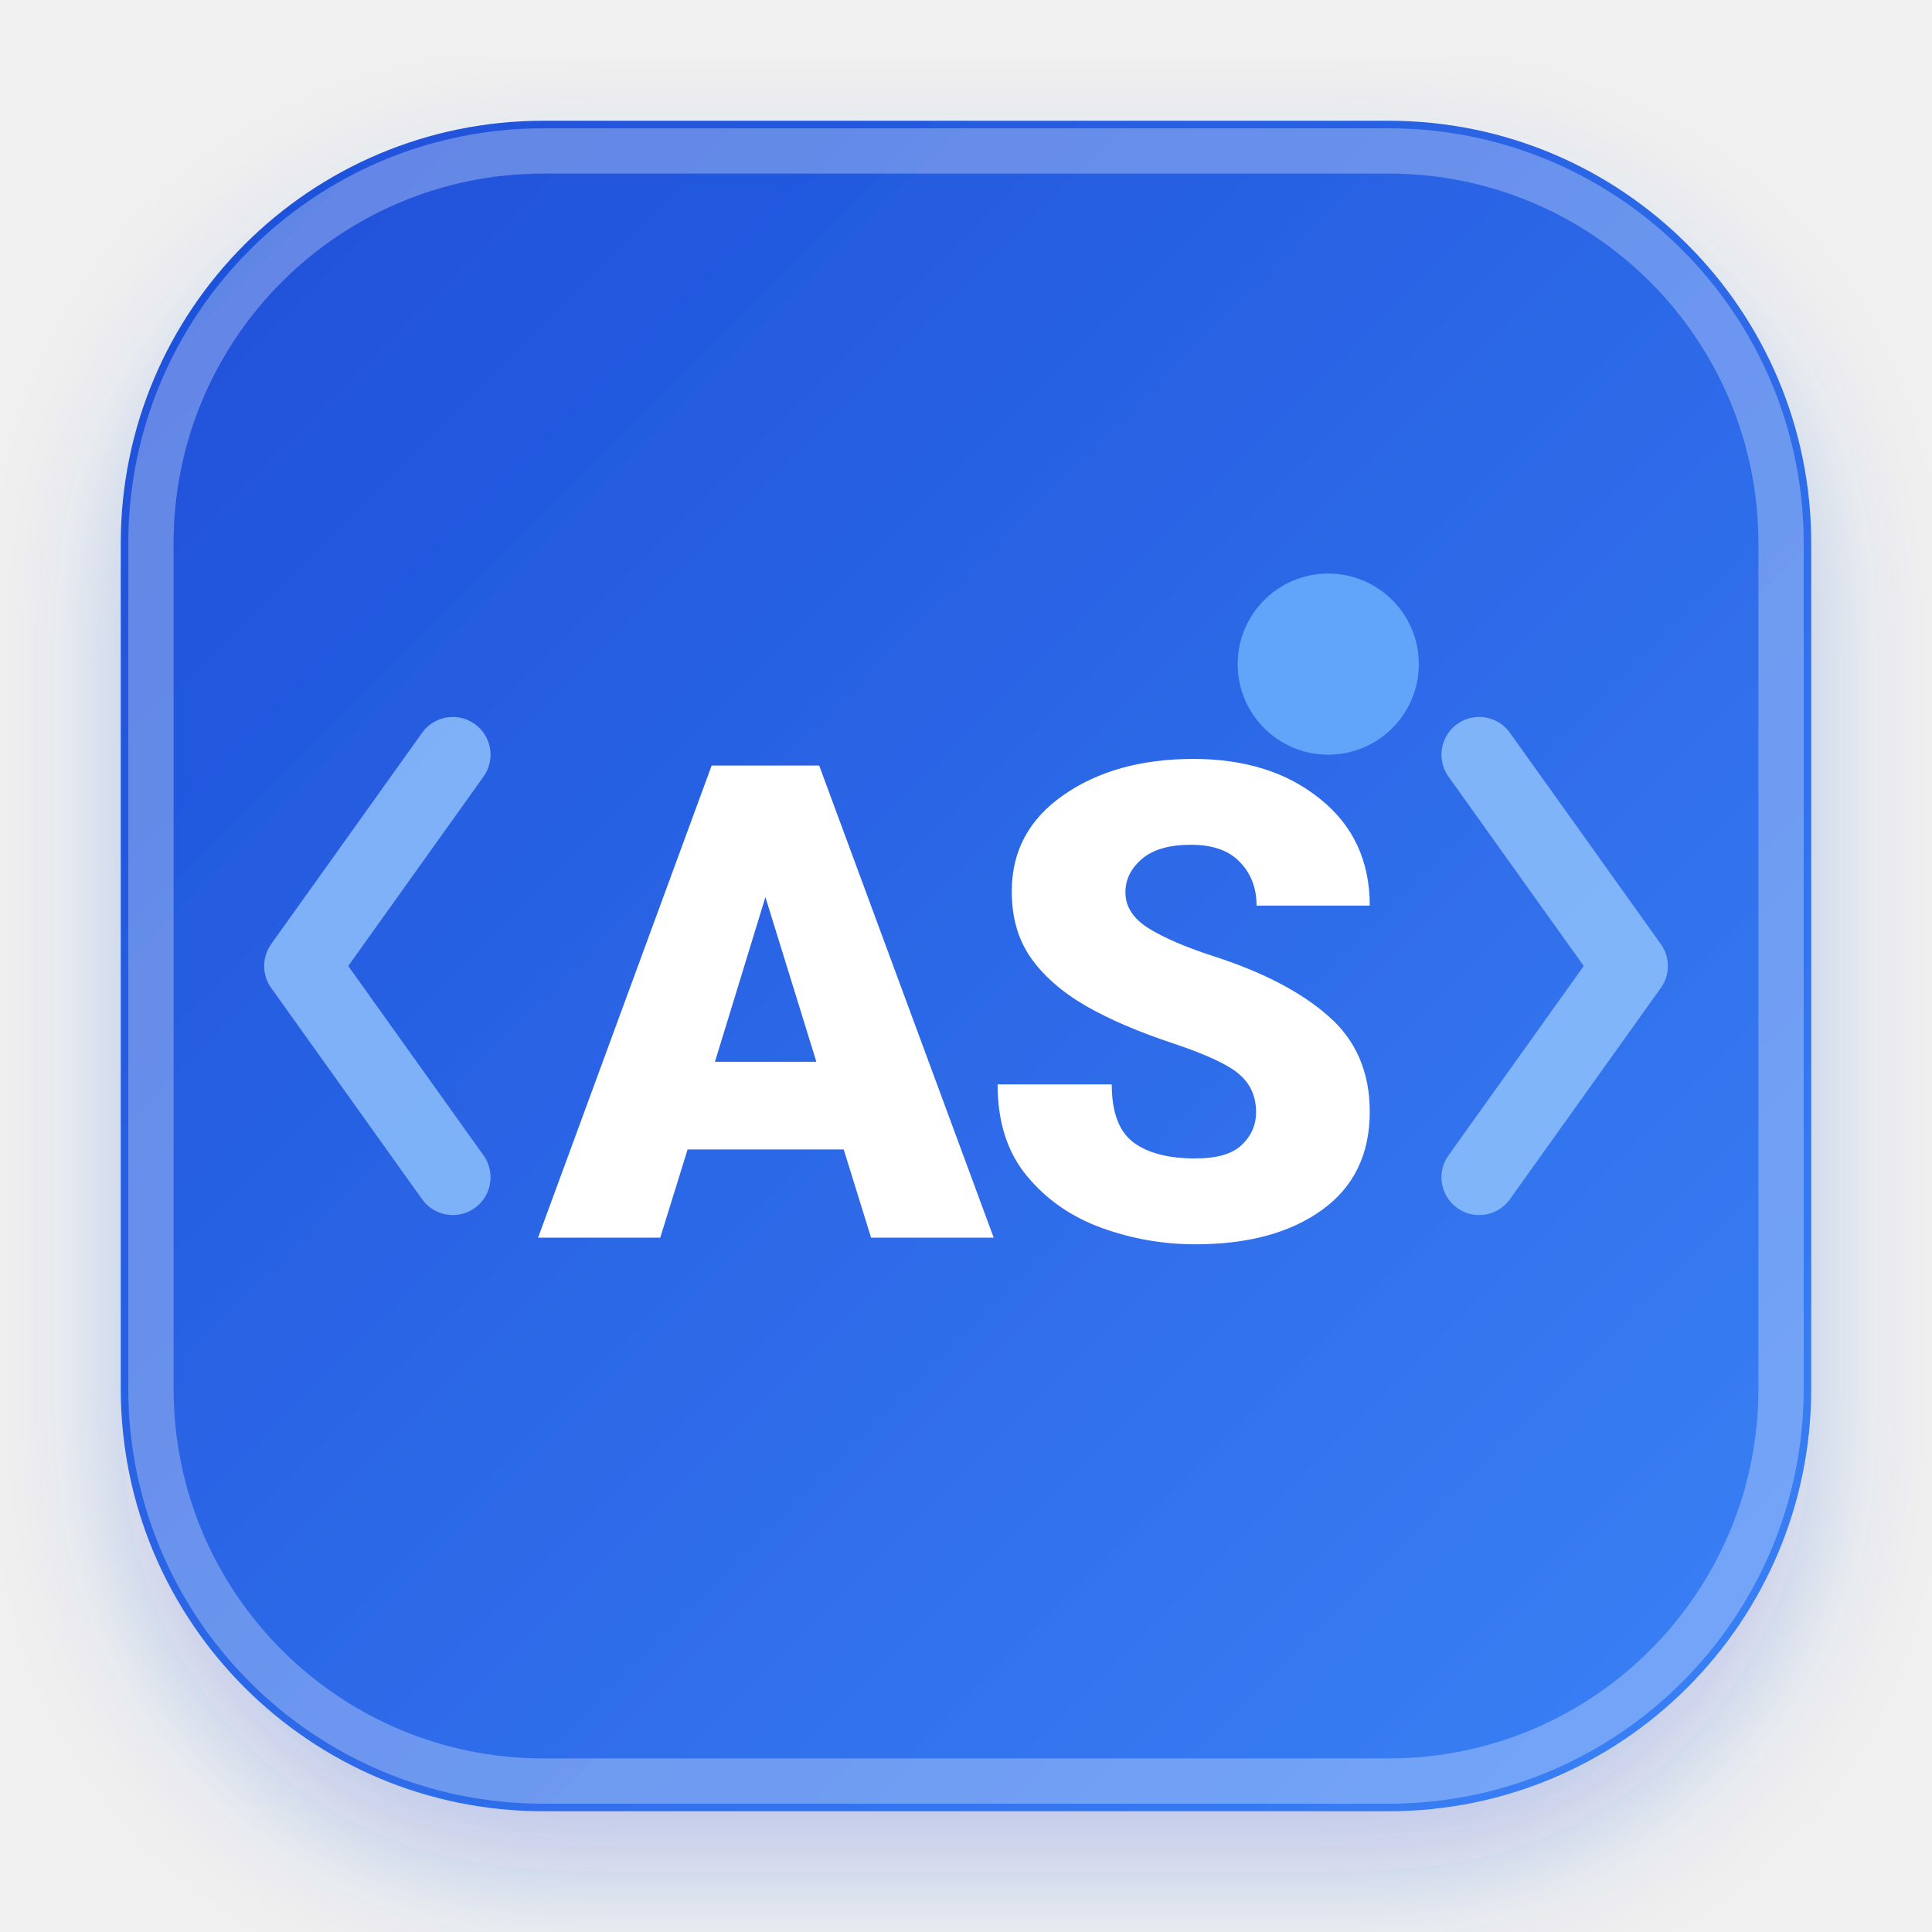
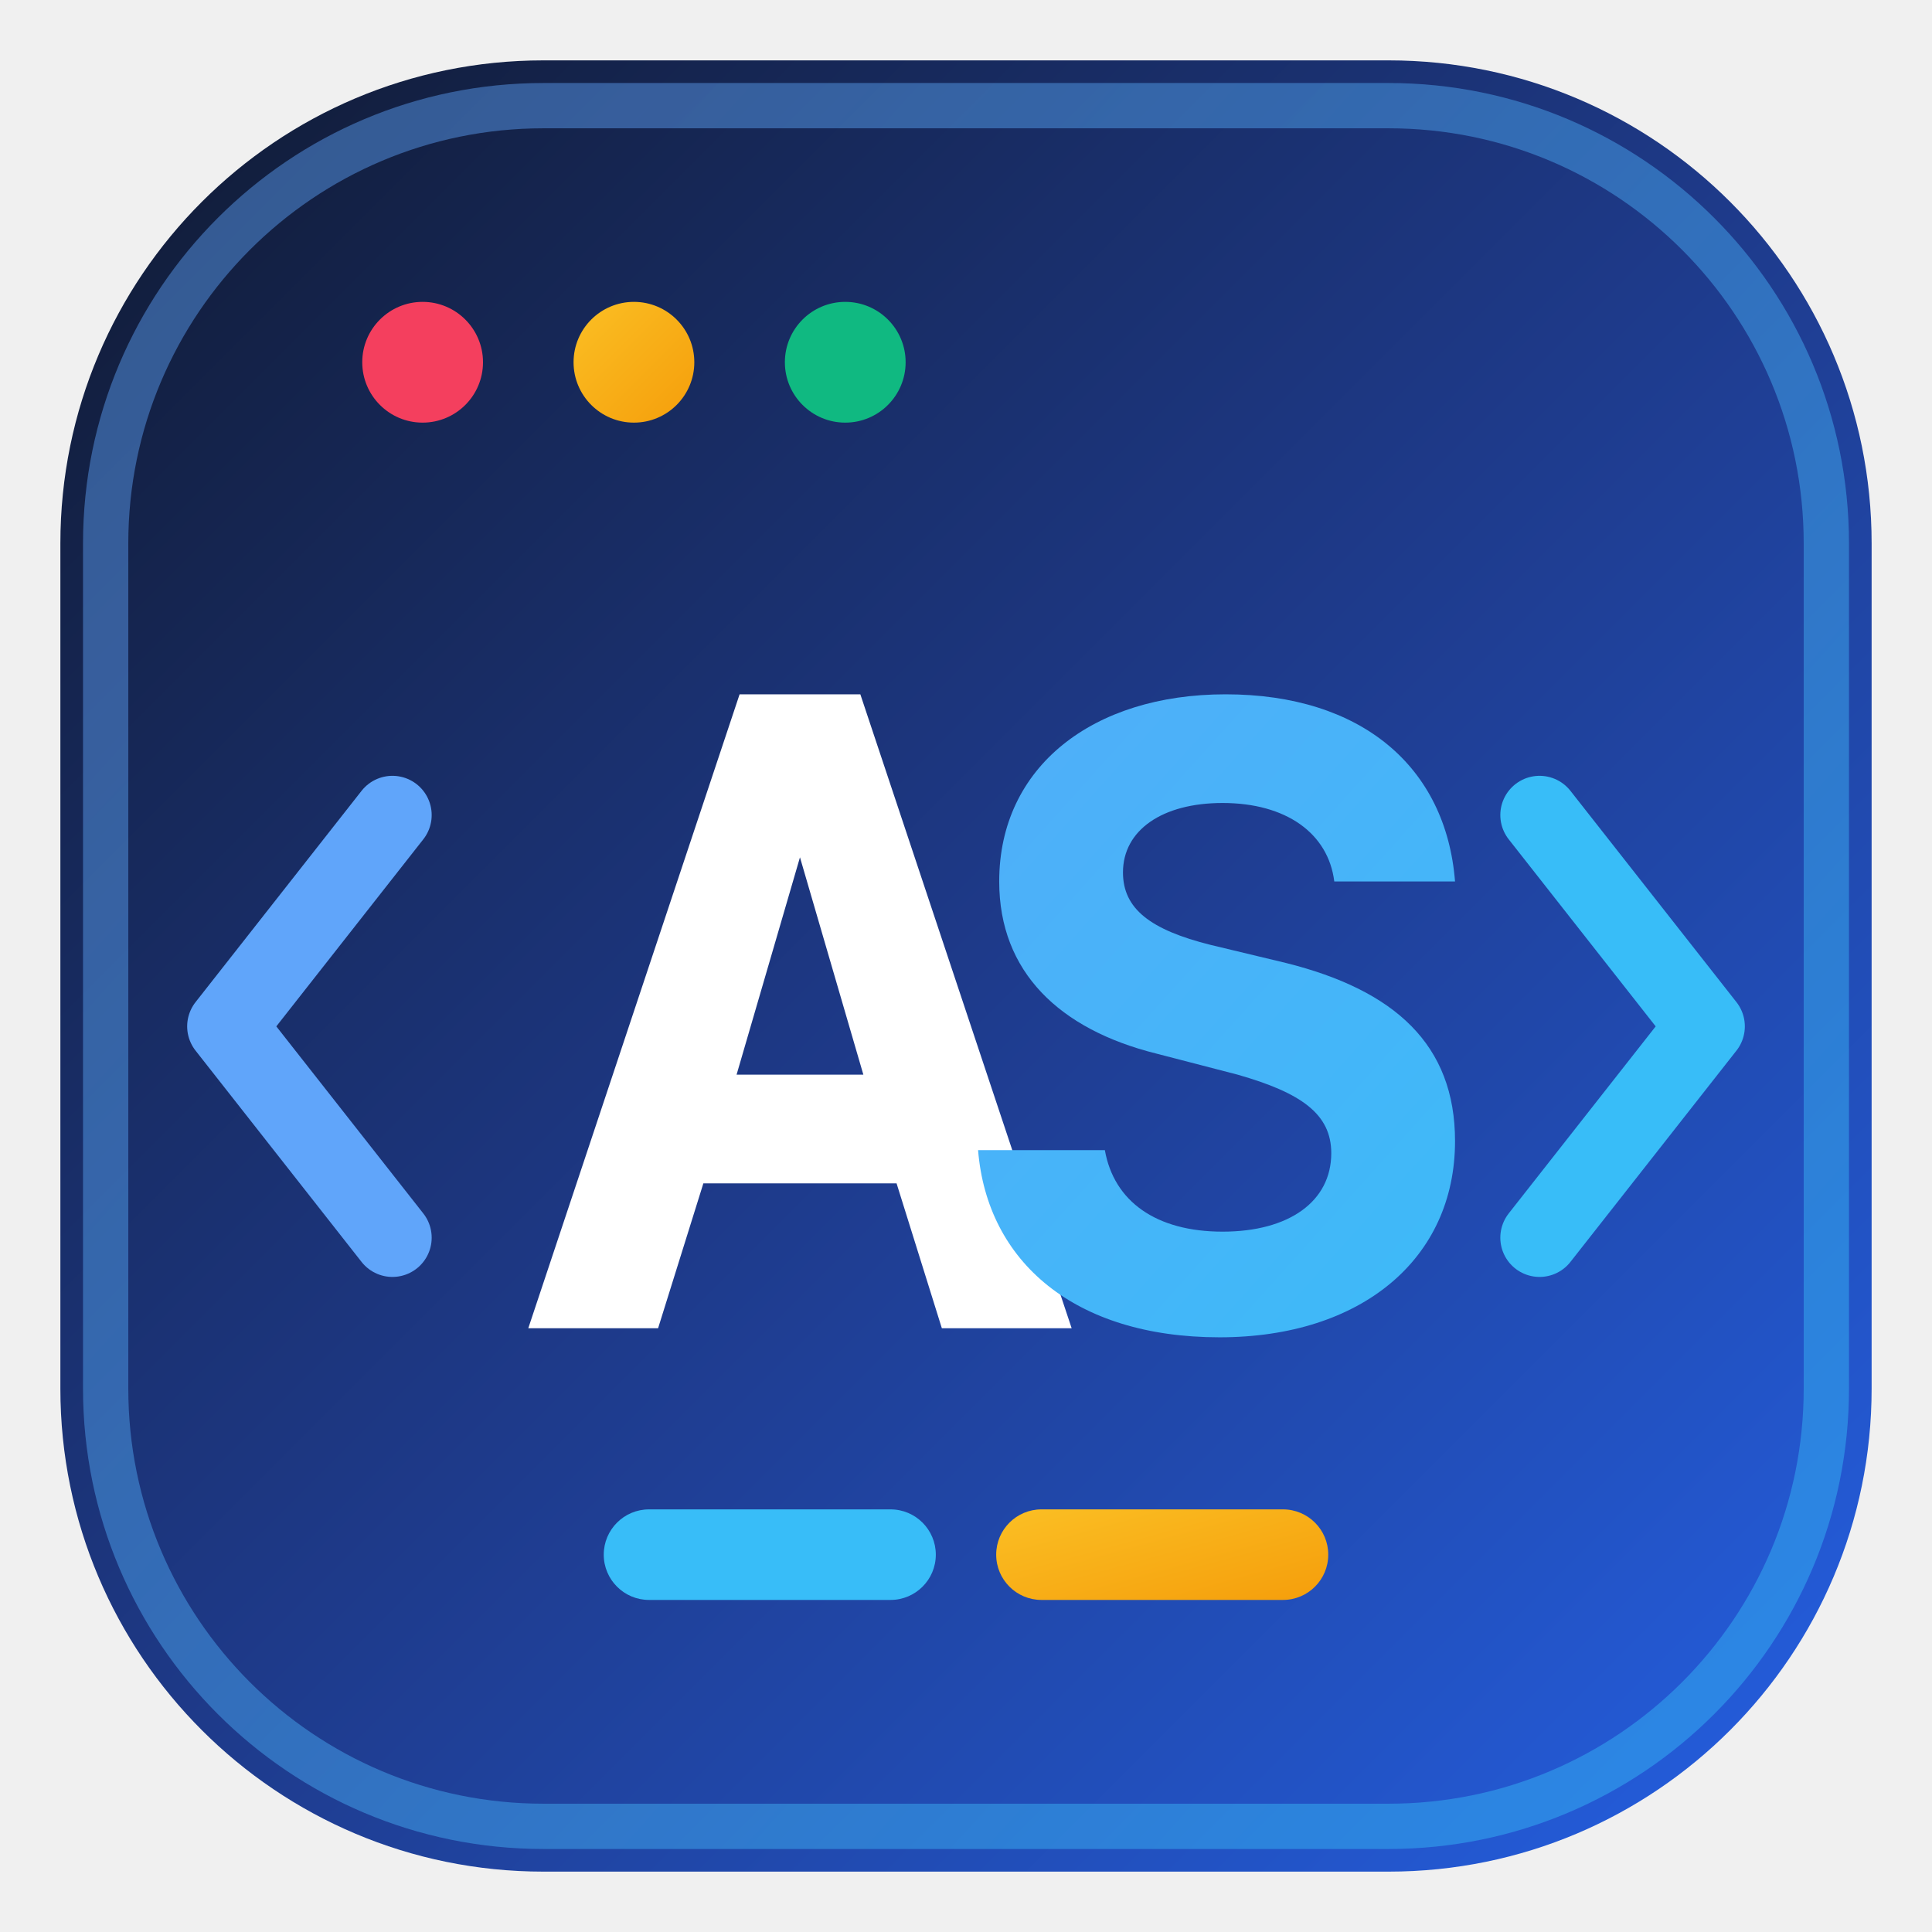
- <svg xmlns="http://www.w3.org/2000/svg" viewBox="0 0 64 64" width="64" height="64">
+ <svg xmlns="http://www.w3.org/2000/svg" viewBox="0 0 64 64" width="64" height="64" fill="none">
  <defs>
-     <linearGradient id="brandGrad" x1="0%" y1="0%" x2="100%" y2="100%">
-       <stop offset="0%" stop-color="#1d4ed8" />
-       <stop offset="100%" stop-color="#3b82f6" />
+     <linearGradient id="bgGrad" x1="0" y1="0" x2="64" y2="64" gradientUnits="userSpaceOnUse">
+       <stop offset="0%" stop-color="#0f172a" />
+       <stop offset="50%" stop-color="#1e3a8a" />
+       <stop offset="100%" stop-color="#2563eb" />
    </linearGradient>
-     <filter id="shadow" x="-10%" y="-10%" width="120%" height="120%">
-       <feDropShadow dx="0" dy="2" stdDeviation="2" flood-color="#1d4ed8" flood-opacity="0.25" />
-     </filter>
+     <linearGradient id="accentGrad" x1="12" y1="14" x2="52" y2="50" gradientUnits="userSpaceOnUse">
+       <stop offset="0%" stop-color="#60a5fa" />
+       <stop offset="100%" stop-color="#38bdf8" />
+     </linearGradient>
+     <linearGradient id="pythonGold" x1="0" y1="0" x2="1" y2="1">
+       <stop offset="0%" stop-color="#fbbf24" />
+       <stop offset="100%" stop-color="#f59e0b" />
+     </linearGradient>
  </defs>
-   <rect x="4" y="4" width="56" height="56" rx="14" fill="url(#brandGrad)" filter="url(#shadow)" />
-   <rect x="5" y="5" width="54" height="54" rx="13" fill="none" stroke="#ffffff" stroke-width="1.5" stroke-opacity="0.3" />
-   <path d="M15 25 L10 32 L15 39" stroke="#93c5fd" stroke-width="2.5" stroke-linecap="round" stroke-linejoin="round" fill="none" opacity="0.8" />
-   <path d="M49 25 L54 32 L49 39" stroke="#93c5fd" stroke-width="2.5" stroke-linecap="round" stroke-linejoin="round" fill="none" opacity="0.8" />
-   <text x="32" y="41" font-family="-apple-system, BlinkMacSystemFont, 'Segoe UI', Roboto, Helvetica, Arial, sans-serif" font-size="22" font-weight="800" fill="#ffffff" text-anchor="middle" letter-spacing="-0.5">AS</text>
-   <circle cx="44" cy="22" r="3" fill="#60a5fa" />
+   <rect x="2" y="2" width="60" height="60" rx="16" fill="url(#bgGrad)" />
+   <rect x="3.5" y="3.5" width="57" height="57" rx="14.5" stroke="url(#accentGrad)" stroke-opacity="0.45" stroke-width="1.5" />
+   <circle cx="14" cy="12" r="2" fill="#f43f5e" />
+   <circle cx="21" cy="12" r="2" fill="url(#pythonGold)" />
+   <circle cx="28" cy="12" r="2" fill="#10b981" />
+   <path d="M13 27L7.5 34L13 41" stroke="#60a5fa" stroke-width="2.6" stroke-linecap="round" stroke-linejoin="round" />
+   <path d="M51 27L56.5 34L51 41" stroke="#38bdf8" stroke-width="2.6" stroke-linecap="round" stroke-linejoin="round" />
+   <path d="M17.5 44L24.5 23H28.5L35.5 44H31.2L29.7 39.2H23.3L21.8 44H17.5ZM24.4 35.6H28.6L26.5 28.4L24.4 35.6Z" fill="#ffffff" />
+   <path d="M44.2 29.2C44 27.6 42.6 26.6 40.5 26.6C38.5 26.6 37.2 27.5 37.2 28.9C37.2 30.1 38.1 30.8 40.1 31.3L42.6 31.9C46.2 32.8 48.2 34.6 48.2 37.8C48.2 41.7 45.1 44.3 40.4 44.3C35.6 44.3 32.7 41.8 32.4 38.1H36.6C36.9 39.8 38.3 40.8 40.5 40.8C42.7 40.8 44.1 39.8 44.1 38.2C44.1 36.9 43.1 36.2 41 35.6L38.3 34.9C35.1 34.1 33.1 32.2 33.1 29.2C33.1 25.4 36.2 23 40.6 23C45.1 23 47.9 25.4 48.2 29.2H44.2Z" fill="url(#accentGrad)" />
+   <rect x="20" y="50" width="11" height="3" rx="1.5" fill="#38bdf8" />
+   <rect x="33" y="50" width="11" height="3" rx="1.5" fill="url(#pythonGold)" />
</svg>
